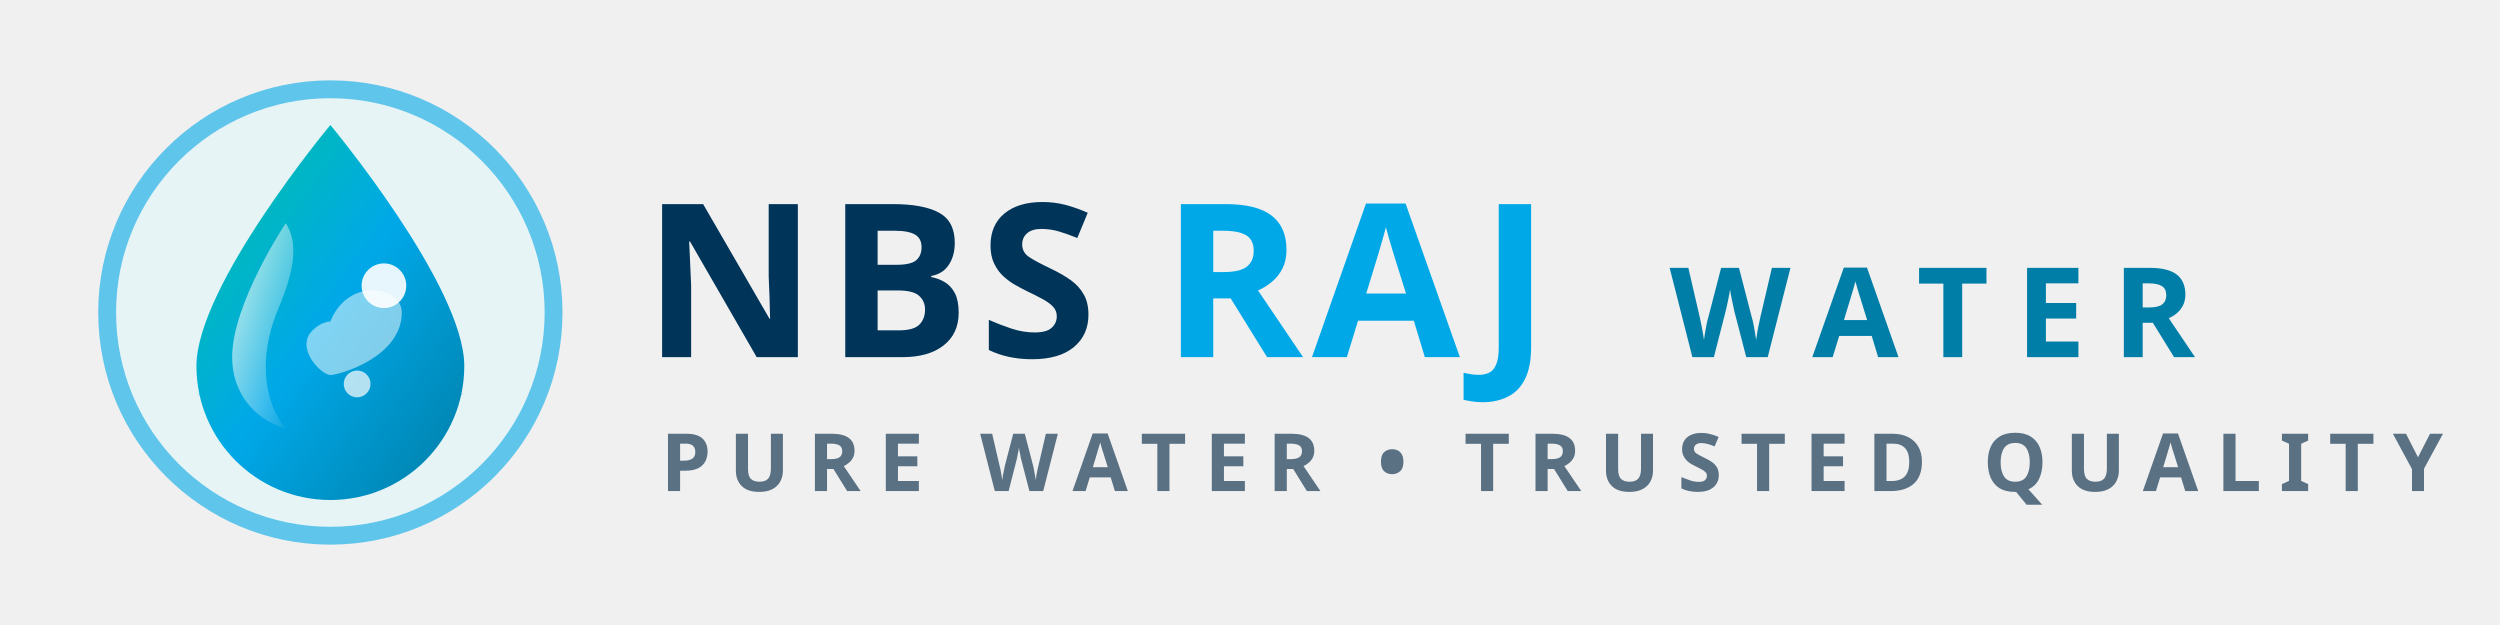
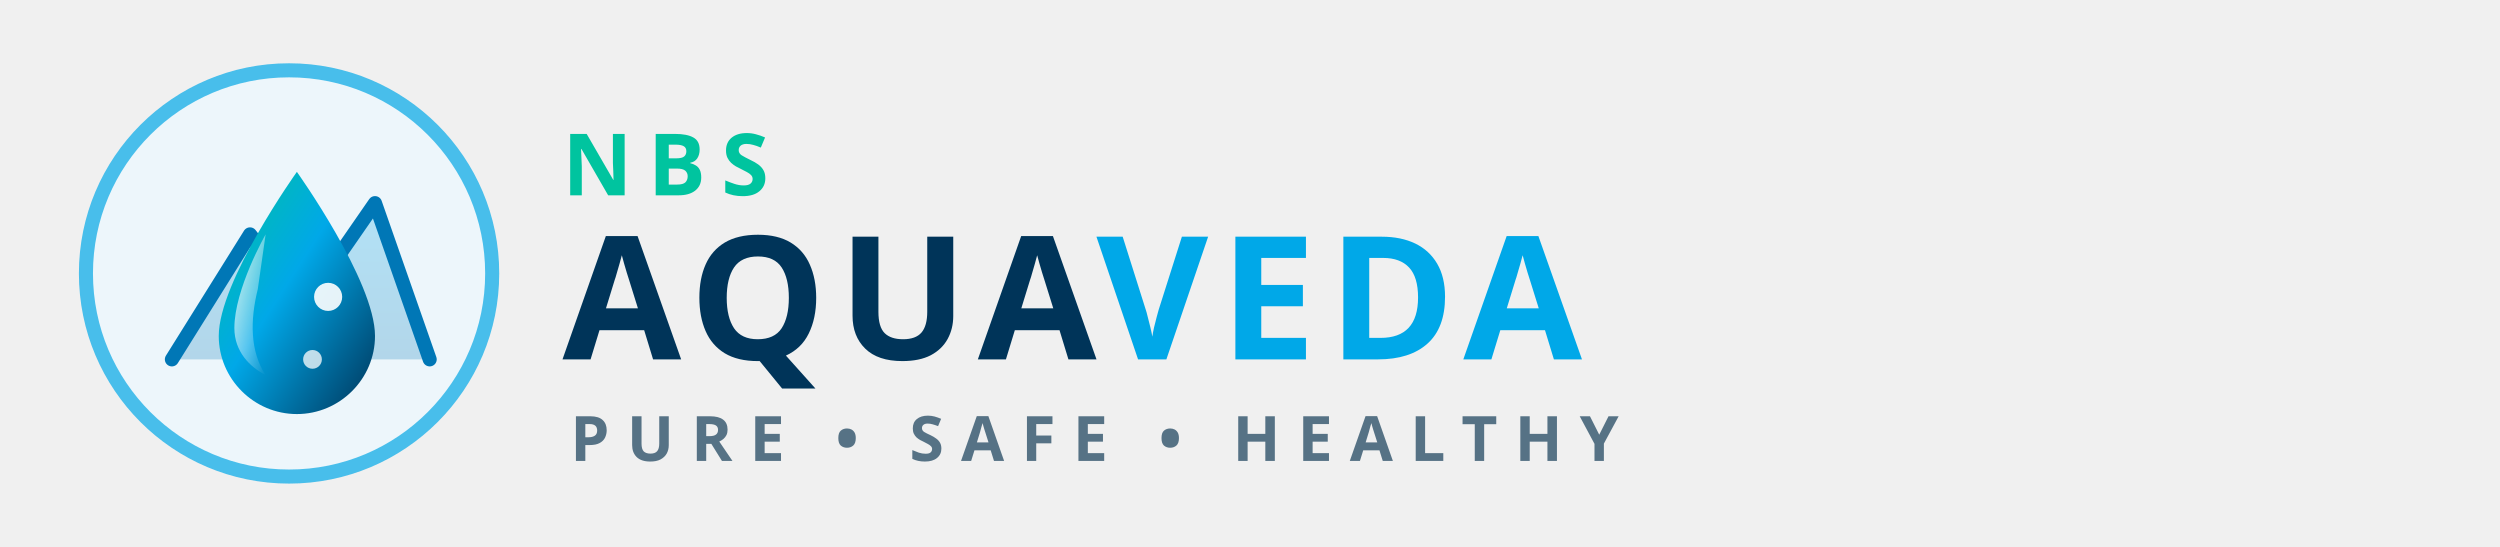
- <svg xmlns="http://www.w3.org/2000/svg" viewBox="0 0 280 70" width="280" height="70">
+ <svg xmlns="http://www.w3.org/2000/svg" viewBox="0 0 320 70" width="320" height="70">
  <defs>
-     <linearGradient id="waterGrad" x1="0%" y1="0%" x2="100%" y2="100%">
+     <linearGradient id="aquaGrad" x1="0%" y1="0%" x2="100%" y2="100%">
      <stop offset="0%" stop-color="#00C49F" />
-       <stop offset="50%" stop-color="#00A8E8" />
-       <stop offset="100%" stop-color="#007EA7" />
+       <stop offset="45%" stop-color="#00A8E8" />
+       <stop offset="100%" stop-color="#003459" />
    </linearGradient>
    <linearGradient id="dropHighlight" x1="0%" y1="0%" x2="100%" y2="100%">
-       <stop offset="0%" stop-color="#FFFFFF" stop-opacity="0.8" />
+       <stop offset="0%" stop-color="#FFFFFF" stop-opacity="0.85" />
      <stop offset="100%" stop-color="#FFFFFF" stop-opacity="0" />
+     </linearGradient>
+     <linearGradient id="mountainGrad" x1="0%" y1="100%" x2="0%" y2="0%">
+       <stop offset="0%" stop-color="#0077B6" />
+       <stop offset="100%" stop-color="#00A8E8" />
    </linearGradient>
  </defs>
  <g transform="translate(10, 8)">
-     <circle cx="27" cy="27" r="25" fill="#E0F7FA" stroke="#00A8E8" stroke-width="2" opacity="0.6" />
-     <path d="M12 36 Q 27 44, 42 36 Q 27 50, 12 36 Z" fill="#00A8E8" opacity="0.3" />
-     <path d="M27 6 C27 6, 12 24, 12 33 C12 41.28 18.72 48 27 48 C35.28 48 42 41.28 42 33 C42 24, 27 6, 27 6 Z" fill="url(#waterGrad)" />
-     <path d="M22 17 C22 17, 16 26, 16 32 C16 36 18.5 39 22 40 C19.5 37 19 32 21 27 C22 24.5 24 20 22 17 Z" fill="url(#dropHighlight)" />
-     <circle cx="33" cy="24" r="2.5" fill="#FFFFFF" opacity="0.9" />
-     <circle cx="30" cy="35" r="1.5" fill="#FFFFFF" opacity="0.7" />
-     <path d="M27 28 C29 23, 35 24, 35 27 C35 32, 28 34, 27 34 C26 34, 23 31, 25 29 C26 28, 27 28, 27 28 Z" fill="#FFFFFF" opacity="0.5" />
+     <circle cx="27" cy="27" r="26" fill="#EBF8FF" stroke="#00A8E8" stroke-width="1.8" opacity="0.7" />
+     <polygon points="12,38 22,22 29,31 38,18 45,38" fill="url(#mountainGrad)" opacity="0.25" />
+     <polyline points="12,38 22,22 29,31 38,18 45,38" fill="none" stroke="#0077B6" stroke-width="1.8" stroke-linecap="round" stroke-linejoin="round" />
+     <path d="M28 14 C28 14, 18 28, 18 35 C18 40.5 22.5 45 28 45 C33.5 45 38 40.5 38 35 C38 28, 28 14, 28 14 Z" fill="url(#aquaGrad)" />
+     <path d="M24 22 C24 22, 20 29, 20 34 C20 37 22 39 24 40 C22 37 22 33 23 29 Z" fill="url(#dropHighlight)" />
+     <circle cx="32" cy="30" r="1.8" fill="#FFFFFF" opacity="0.9" />
+     <circle cx="30" cy="38" r="1.2" fill="#FFFFFF" opacity="0.75" />
  </g>
-   <g transform="translate(72, 16)">
-     <text x="0" y="24" font-family="'Poppins', 'Segoe UI', system-ui, sans-serif" font-weight="900" font-size="24" letter-spacing="1" fill="#003459">
-       NBS <tspan fill="#00A8E8">RAJ</tspan>
+   <g transform="translate(72, 14)">
+     <text x="0" y="11" font-family="'Outfit', 'Poppins', 'Segoe UI', sans-serif" font-weight="800" font-size="11" letter-spacing="2" fill="#00C49F">
+       NBS
    </text>
-     <text x="115" y="24" font-family="'Poppins', 'Segoe UI', system-ui, sans-serif" font-weight="700" font-size="14" letter-spacing="3" fill="#007EA7">
-       WATER
+     <text x="0" y="32" font-family="'Outfit', 'Poppins', 'Segoe UI', sans-serif" font-weight="900" font-size="22" letter-spacing="1.5" fill="#003459">
+       AQUA<tspan fill="#00A8E8">VEDA</tspan>
    </text>
-     <text x="2" y="39" font-family="'Segoe UI', system-ui, sans-serif" font-weight="600" font-size="9" letter-spacing="2" fill="#5A7184">
-       PURE WATER • TRUSTED QUALITY
+     <text x="1" y="45" font-family="'Plus Jakarta Sans', 'Segoe UI', sans-serif" font-weight="700" font-size="8" letter-spacing="2.2" fill="#567285">
+       PURE • SAFE • HEALTHY
    </text>
  </g>
</svg>
